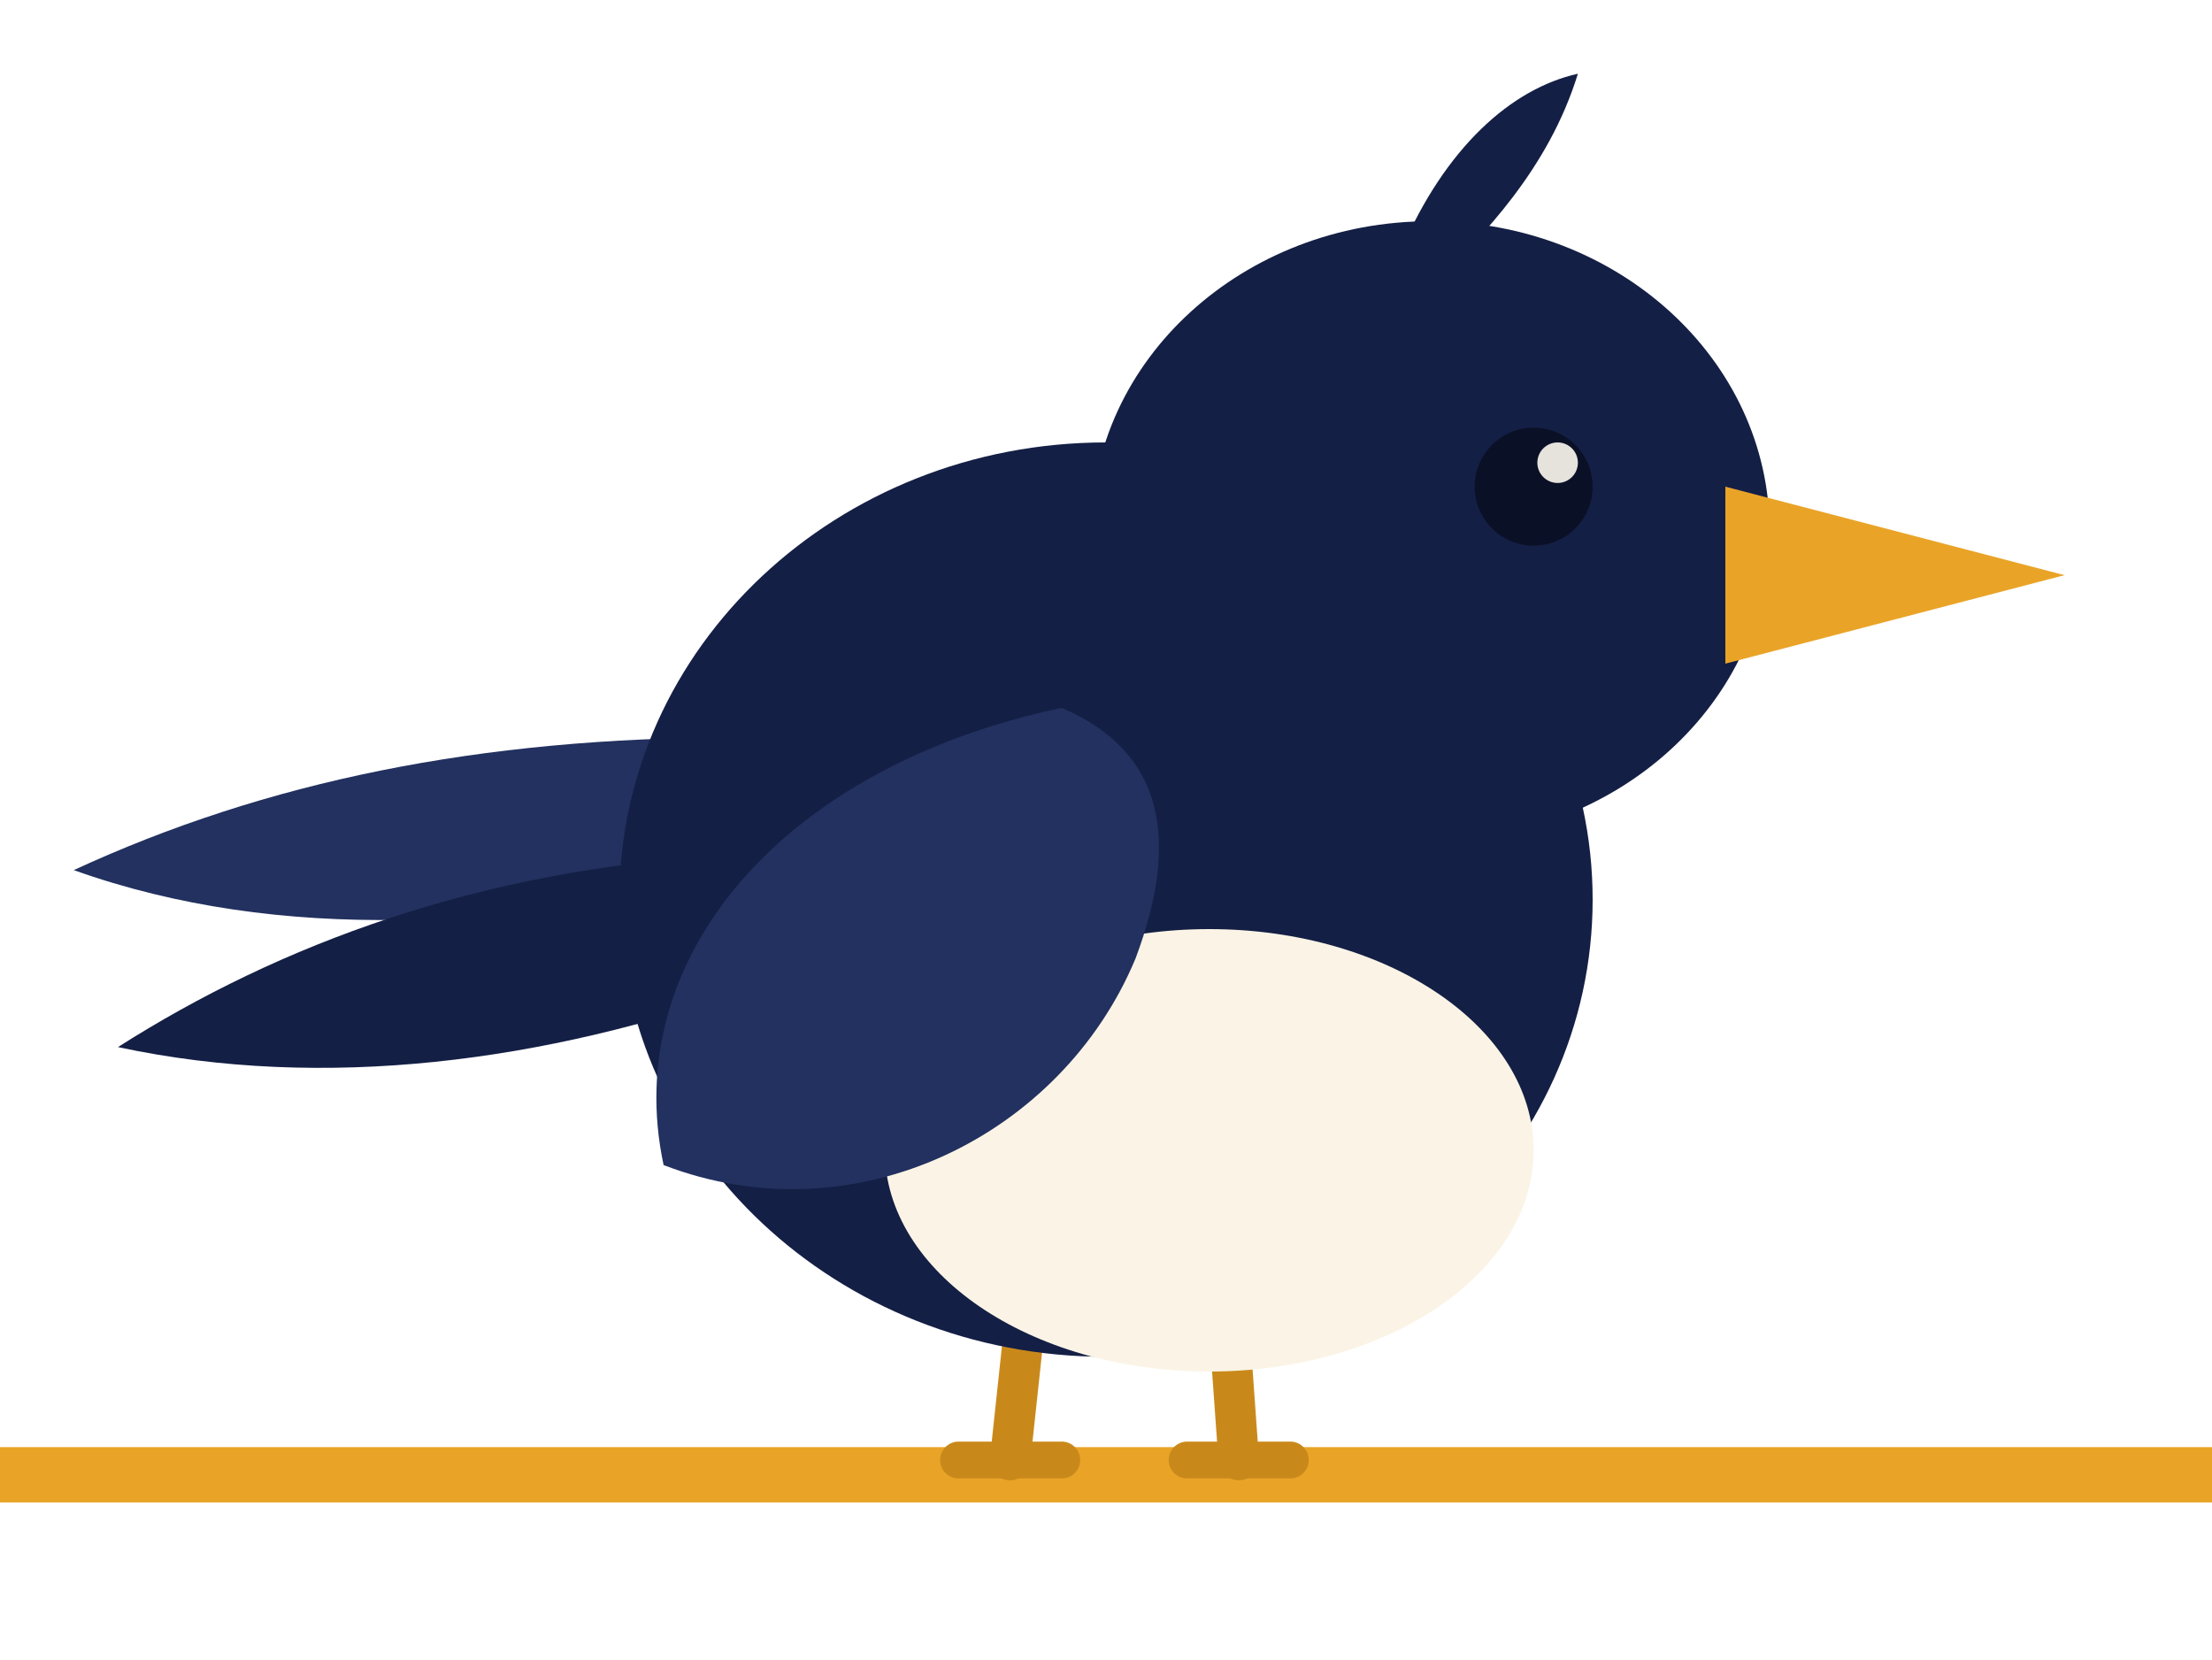
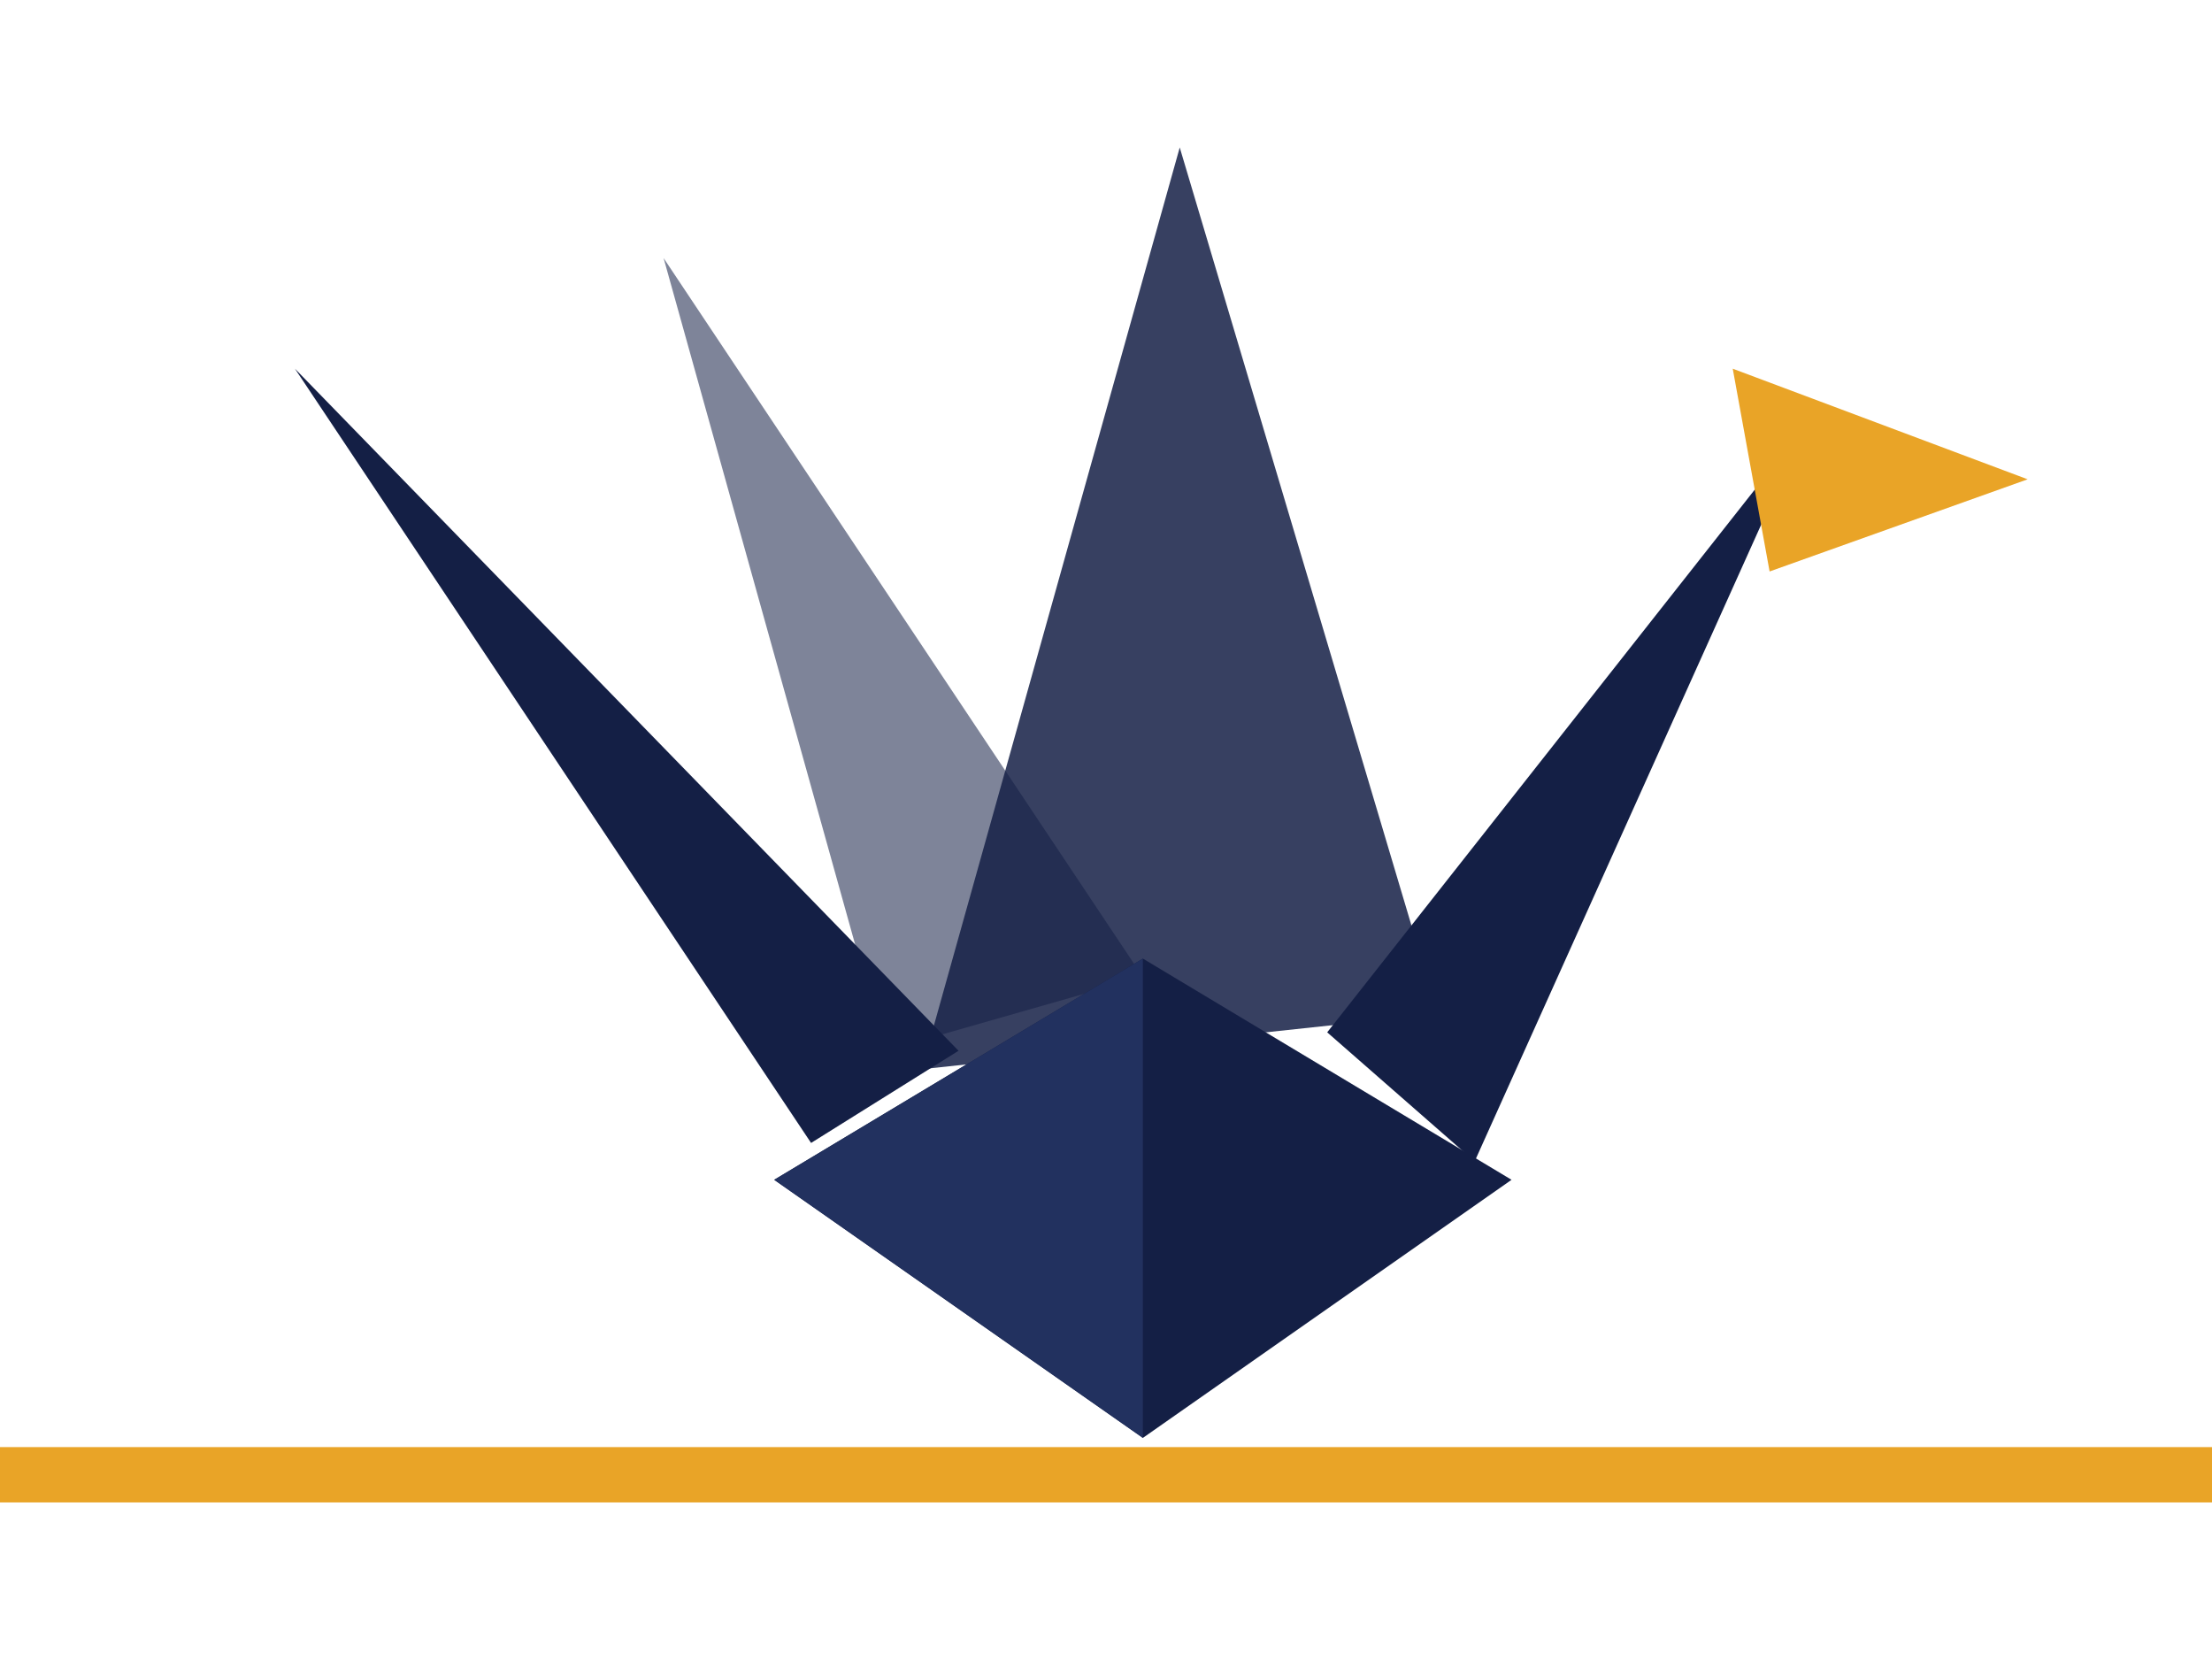
<svg xmlns="http://www.w3.org/2000/svg" width="600" height="450" viewBox="0 0 120 90" role="img" aria-labelledby="title description">
  <path d="M-4 80 H124" stroke="#E9A427" stroke-width="3" stroke-linecap="round" />
-   <g>
-     <path d="M56 68 L54.8 79.2 M66.4 68 L67.2 79.2" stroke="#C9891A" stroke-width="2.2" stroke-linecap="round" />
-     <path d="M52 79.2 H57.6 M64.4 79.2 H70" stroke="#C9891A" stroke-width="2" stroke-linecap="round" />
-     <path d="M40 40 C26 40 14.4 42.4 4 47.2 C15.2 51.2 28 50.4 40 47.2 Z" fill="#22315F" />
-     <path d="M39.2 46.4 C26 47.2 15.2 51.2 6.4 56.8 C17.6 59.2 29.6 57.6 40.8 53.6 Z" fill="#141F45" />
-     <ellipse cx="60" cy="48.8" rx="26.4" ry="24.8" fill="#141F45" />
-     <ellipse cx="65.6" cy="62.4" rx="17.6" ry="12" fill="#FBF4E6" />
-     <path d="M57.6 38.4 C42.4 41.6 33.6 52 36 63.2 C46.4 67.2 57.6 61.6 61.6 52 C64 45.6 63.2 40.8 57.6 38.4 Z" fill="#22315F" />
-     <path d="M76 13.6 C78.4 8 82 4.8 85.6 4 C84 9.2 80.4 12.8 78 15.2 Z" fill="#141F45" />
-     <ellipse cx="77.6" cy="28.8" rx="18.4" ry="16.8" fill="#141F45" />
-     <path d="M93.6 26.4 L112 31.2 L93.6 36 Z" fill="#E9A427" />
-     <circle cx="83.2" cy="26.4" r="3.2" fill="#0A1026" />
-     <circle cx="84.5" cy="25.1" r="1.1" fill="#FDF9F0" opacity=".9" />
+   <g fill="#141F45">
+     <polygon points="48,57 36,14 62,53" opacity="0.55" />
+     <polygon points="50,58 64,8 78,55" opacity="0.85" />
+     <polygon points="44,62 16,20 52,57" />
+     <polygon points="42,64 62,52 82,64 62,78" />
+     <polygon points="42,64 62,52 62,78" fill="#22315F" />
+     <polygon points="72,56 98,23 80,63" />
  </g>
+   <polygon points="94,20 110,26 96,31" fill="#E9A427" />
</svg>
